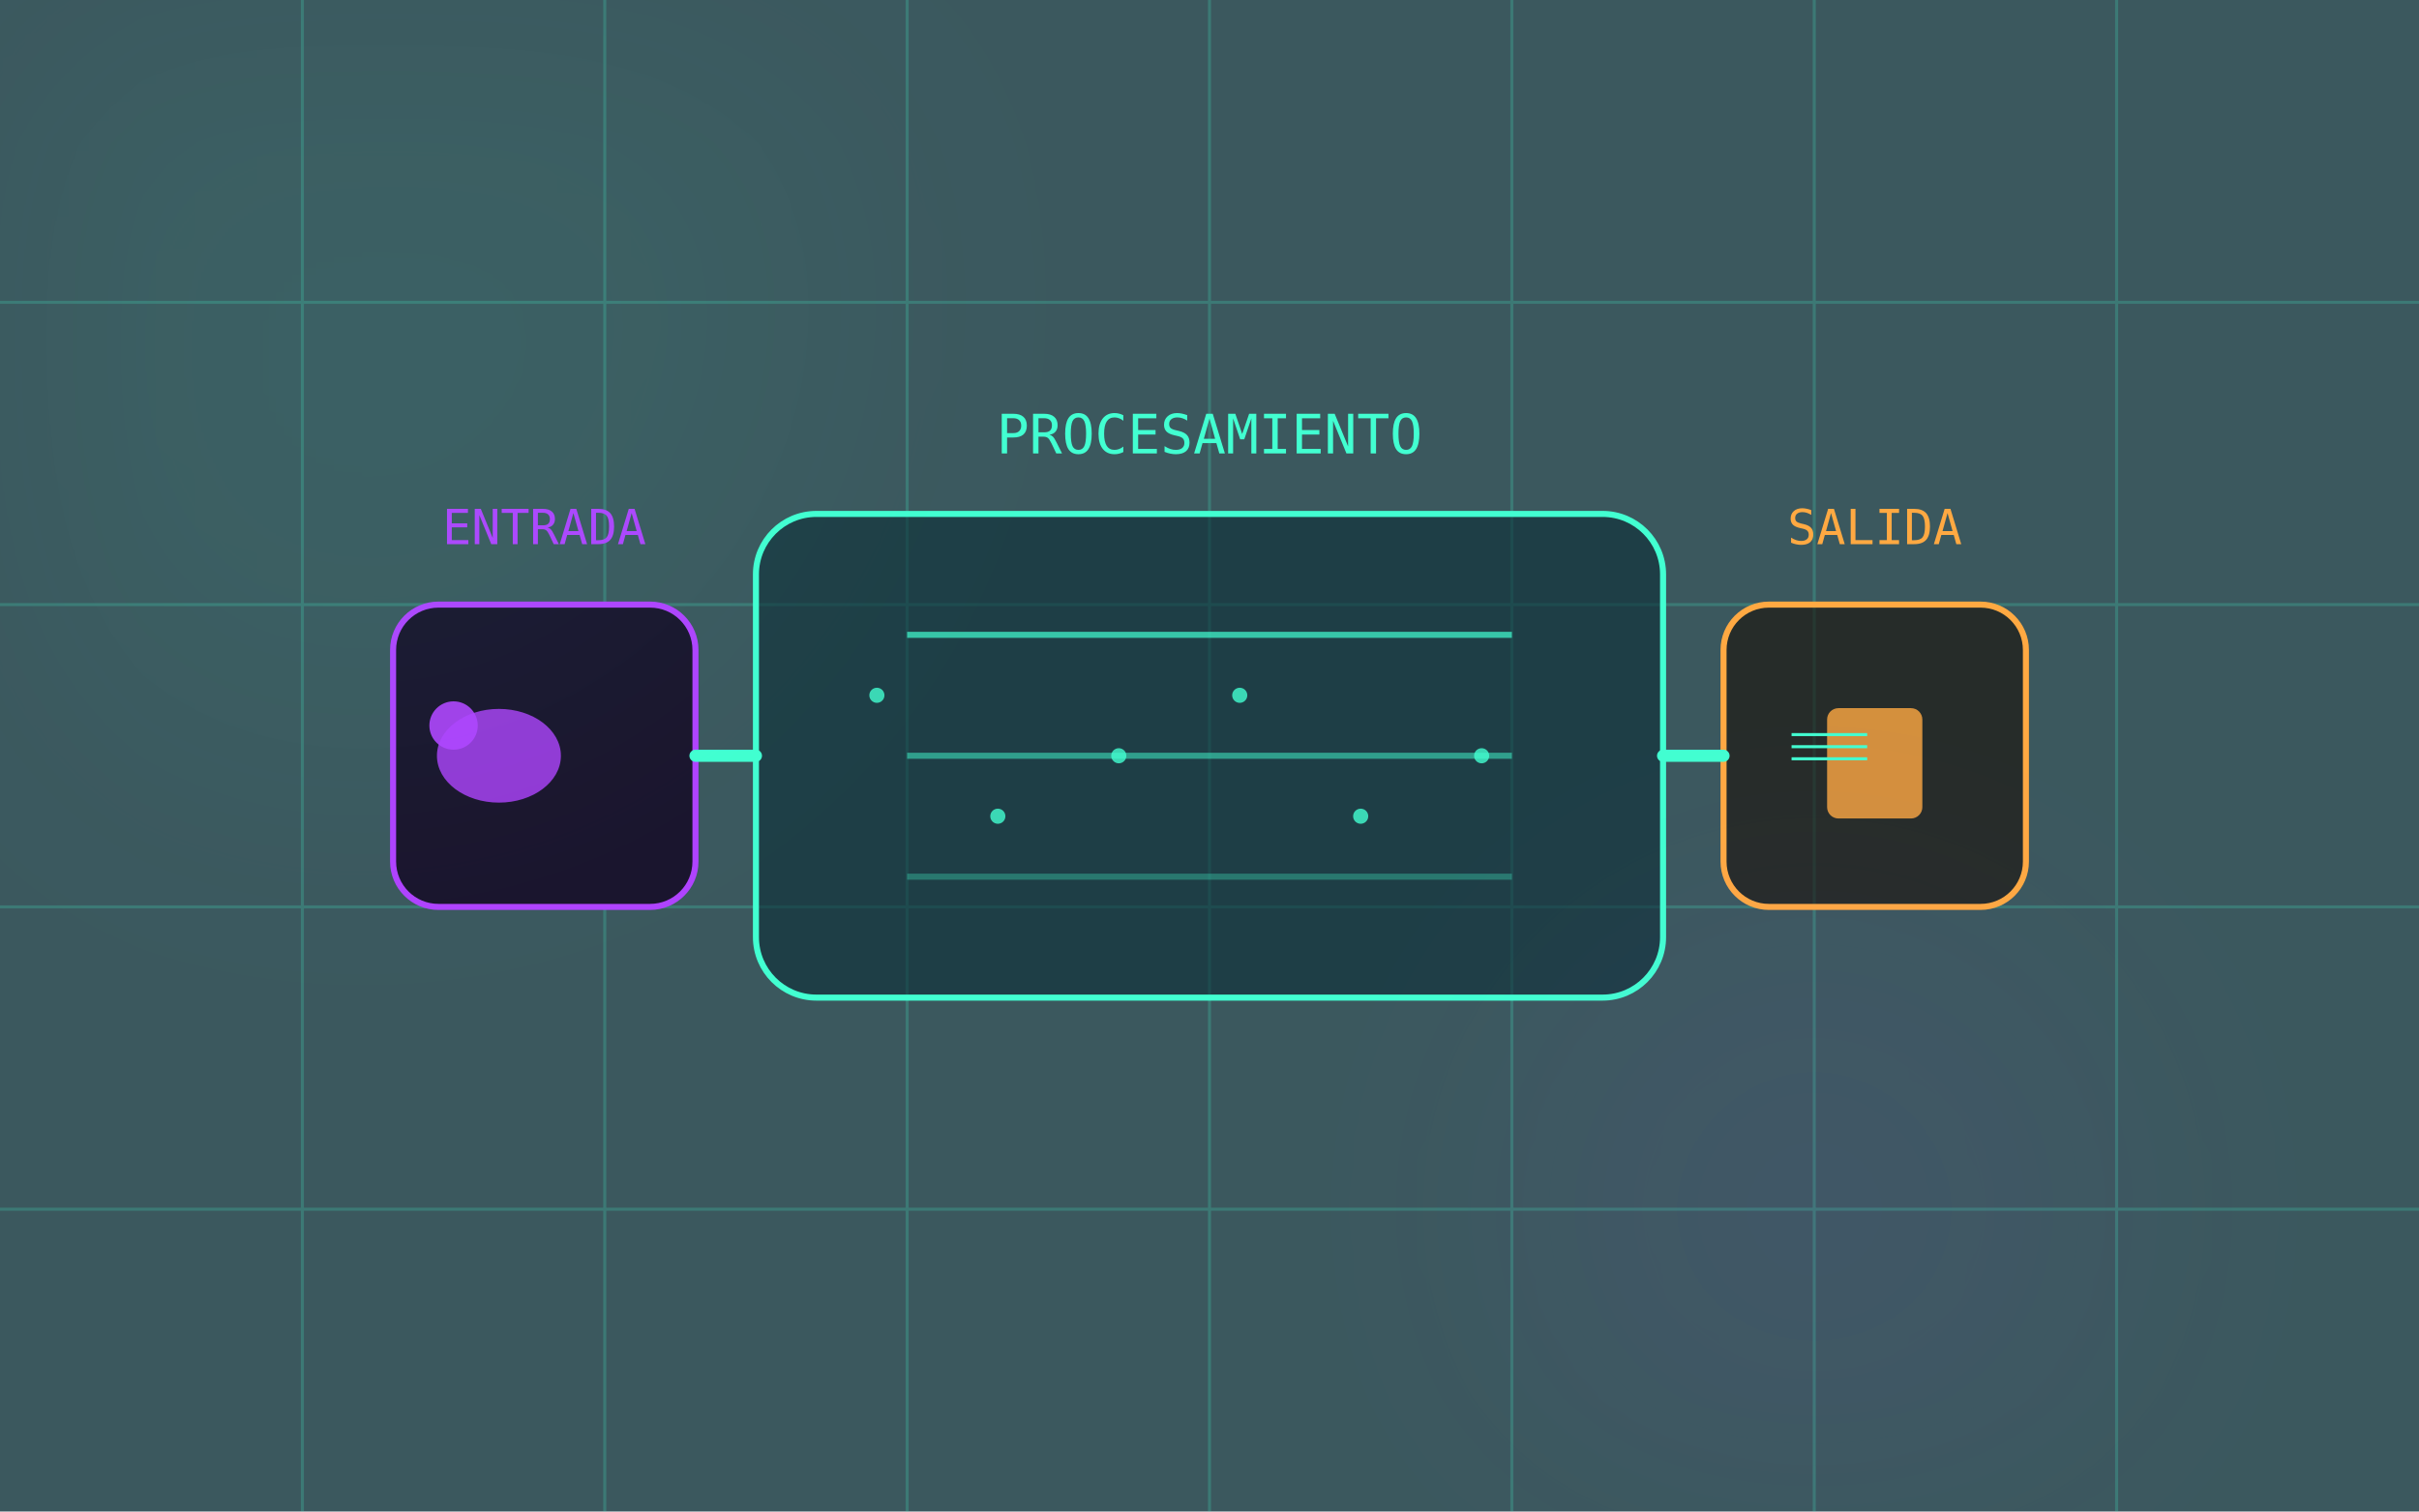
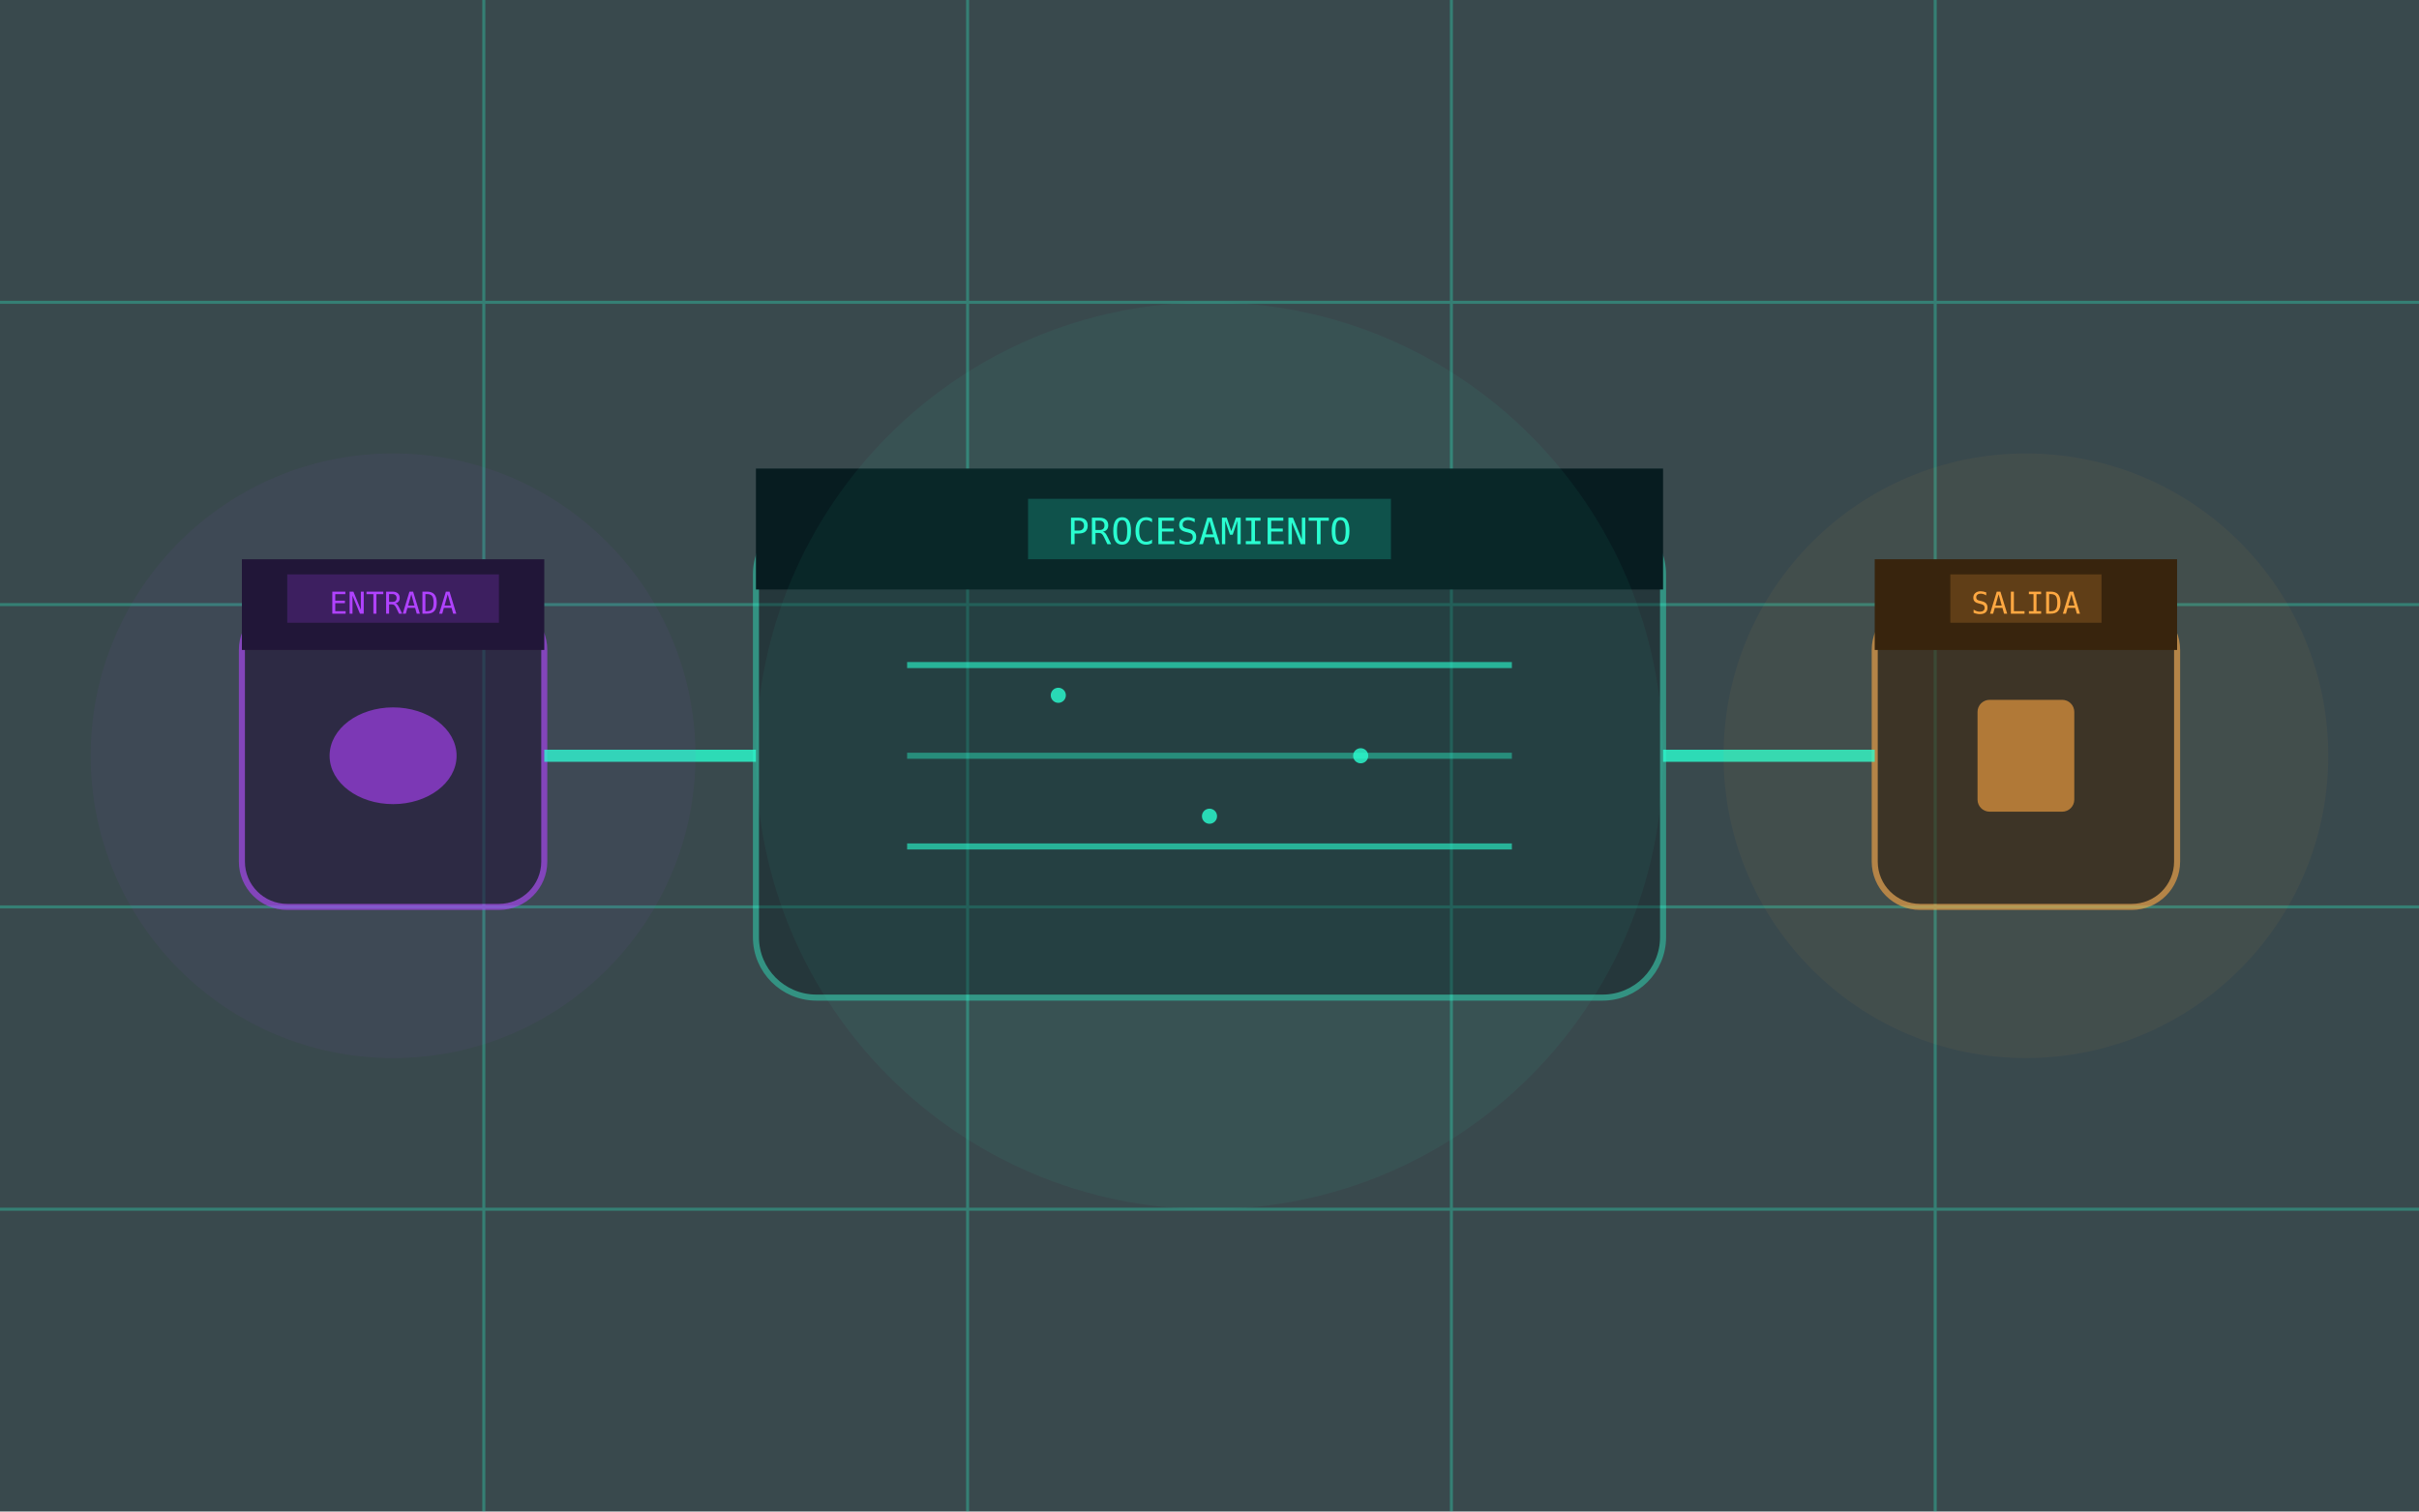
- <svg xmlns="http://www.w3.org/2000/svg" width="800" height="500" viewBox="0 0 800 500" fill="none">
-   <rect width="800" height="500" fill="#0A2E36" opacity="0.8" />
-   <g opacity="0.2">
-     <line x1="0" y1="100" x2="800" y2="100" stroke="#42FFD1" stroke-width="1" />
-     <line x1="0" y1="200" x2="800" y2="200" stroke="#42FFD1" stroke-width="1" />
-     <line x1="0" y1="300" x2="800" y2="300" stroke="#42FFD1" stroke-width="1" />
-     <line x1="0" y1="400" x2="800" y2="400" stroke="#42FFD1" stroke-width="1" />
-     <line x1="100" y1="0" x2="100" y2="500" stroke="#42FFD1" stroke-width="1" />
-     <line x1="200" y1="0" x2="200" y2="500" stroke="#42FFD1" stroke-width="1" />
-     <line x1="300" y1="0" x2="300" y2="500" stroke="#42FFD1" stroke-width="1" />
-     <line x1="400" y1="0" x2="400" y2="500" stroke="#42FFD1" stroke-width="1" />
-     <line x1="500" y1="0" x2="500" y2="500" stroke="#42FFD1" stroke-width="1" />
-     <line x1="600" y1="0" x2="600" y2="500" stroke="#42FFD1" stroke-width="1" />
-     <line x1="700" y1="0" x2="700" y2="500" stroke="#42FFD1" stroke-width="1" />
+ <svg xmlns="http://www.w3.org/2000/svg" viewBox="0 0 800 500">
+   <rect width="800" height="500" fill="#071C20" opacity="0.8" />
+   <g opacity="0.3">
+     <line x1="0" y1="100" x2="800" y2="100" stroke="#2AFFD1" stroke-width="1" />
+     <line x1="0" y1="200" x2="800" y2="200" stroke="#2AFFD1" stroke-width="1" />
+     <line x1="0" y1="300" x2="800" y2="300" stroke="#2AFFD1" stroke-width="1" />
+     <line x1="0" y1="400" x2="800" y2="400" stroke="#2AFFD1" stroke-width="1" />
+     <line x1="160" y1="0" x2="160" y2="500" stroke="#2AFFD1" stroke-width="1" />
+     <line x1="320" y1="0" x2="320" y2="500" stroke="#2AFFD1" stroke-width="1" />
+     <line x1="480" y1="0" x2="480" y2="500" stroke="#2AFFD1" stroke-width="1" />
+     <line x1="640" y1="0" x2="640" y2="500" stroke="#2AFFD1" stroke-width="1" />
  </g>
-   <g>
-     <rect x="130" y="200" width="100" height="100" rx="15" fill="#1A142D" stroke="#B042FF" stroke-width="2" />
-     <text x="180" y="180" fill="#B042FF" font-family="'Space Mono', monospace" font-size="16" text-anchor="middle">ENTRADA</text>
-   </g>
-   <g>
-     <rect x="250" y="170" width="300" height="160" rx="20" fill="rgba(10, 46, 54, 0.6)" stroke="#42FFD1" stroke-width="2" />
-     <text x="400" y="150" fill="#42FFD1" font-family="'Space Mono', monospace" font-size="18" text-anchor="middle">PROCESAMIENTO</text>
-     <line x1="300" y1="210" x2="500" y2="210" stroke="#42FFD1" stroke-width="2" opacity="0.7" />
-     <line x1="300" y1="250" x2="500" y2="250" stroke="#42FFD1" stroke-width="2" opacity="0.5" />
-     <line x1="300" y1="290" x2="500" y2="290" stroke="#42FFD1" stroke-width="2" opacity="0.3" />
-   </g>
-   <g>
-     <rect x="570" y="200" width="100" height="100" rx="15" fill="rgba(24, 15, 5, 0.6)" stroke="#FFA942" stroke-width="2" />
-     <text x="620" y="180" fill="#FFA942" font-family="'Space Mono', monospace" font-size="16" text-anchor="middle">SALIDA</text>
-   </g>
-   <line x1="230" y1="250" x2="250" y2="250" stroke="#42FFD1" stroke-width="4" stroke-linecap="round" />
-   <line x1="550" y1="250" x2="570" y2="250" stroke="#42FFD1" stroke-width="4" stroke-linecap="round" />
-   <g>
-     <ellipse cx="165" cy="250" rx="20" ry="15" fill="#B042FF" opacity="0.8" stroke="#B042FF" stroke-width="1" />
-     <circle cx="150" cy="240" r="7.5" fill="#B042FF" opacity="0.9" stroke="#B042FF" stroke-width="1" />
-   </g>
-   <g>
-     <rect x="605" y="235" width="30" height="35" rx="3" fill="#FFA942" opacity="0.8" stroke="#FFA942" stroke-width="1.5" />
-     <line x1="592.5" y1="243" x2="617.5" y2="243" stroke="#42FFD1" stroke-width="1" />
-     <line x1="592.5" y1="247" x2="617.5" y2="247" stroke="#42FFD1" stroke-width="1" />
-     <line x1="592.5" y1="251" x2="617.5" y2="251" stroke="#42FFD1" stroke-width="1" />
-   </g>
-   <circle cx="290" cy="230" r="2.5" fill="#42FFD1" opacity="0.8" />
-   <circle cx="330" cy="270" r="2.5" fill="#42FFD1" opacity="0.8" />
-   <circle cx="370" cy="250" r="2.5" fill="#42FFD1" opacity="0.8" />
-   <circle cx="410" cy="230" r="2.5" fill="#42FFD1" opacity="0.8" />
-   <circle cx="450" cy="270" r="2.5" fill="#42FFD1" opacity="0.8" />
-   <circle cx="490" cy="250" r="2.5" fill="#42FFD1" opacity="0.8" />
-   <circle cx="120" cy="100" r="150" fill="#42FFD1" opacity="0.05" filter="blur(50px)" />
-   <circle cx="600" cy="400" r="100" fill="#B042FF" opacity="0.05" filter="blur(40px)" />
+   <rect x="250" y="170" width="300" height="160" rx="20" ry="20" fill="#071C20" opacity="0.4" stroke="#2AFFD1" stroke-width="2" />
+   <rect x="250" y="155" width="300" height="40" fill="#071C20" opacity="1" />
+   <rect x="340" y="165" width="120" height="20" fill="#2AFFD1" opacity="0.2" />
+   <text x="400" y="180" font-family="monospace" font-size="12" fill="#2AFFD1" text-anchor="middle">PROCESAMIENTO</text>
+   <rect x="80" y="200" width="100" height="100" rx="15" ry="15" fill="#1A142E" opacity="0.6" stroke="#B042FF" stroke-width="2" />
+   <ellipse cx="130" cy="250" rx="20" ry="15" fill="#B042FF" opacity="0.6" stroke="#B042FF" stroke-width="2" />
+   <rect x="80" y="185" width="100" height="30" fill="#1A142E" opacity="1" />
+   <rect x="95" y="190" width="70" height="16" fill="#B042FF" opacity="0.2" />
+   <text x="130" y="203" font-family="monospace" font-size="10" fill="#B042FF" text-anchor="middle">ENTRADA</text>
+   <rect x="620" y="200" width="100" height="100" rx="15" ry="15" fill="#2E1D0A" opacity="0.6" stroke="#FFA842" stroke-width="2" />
+   <rect x="655" y="232.5" width="30" height="35" rx="3" ry="3" fill="#FFA842" opacity="0.6" stroke="#FFA842" stroke-width="2" />
+   <rect x="620" y="185" width="100" height="30" fill="#2E1D0A" opacity="1" />
+   <rect x="645" y="190" width="50" height="16" fill="#FFA842" opacity="0.2" />
+   <text x="670" y="203" font-family="monospace" font-size="10" fill="#FFA842" text-anchor="middle">SALIDA</text>
+   <line x1="180" y1="250" x2="250" y2="250" stroke="#2AFFD1" stroke-width="4" opacity="0.8" />
+   <line x1="550" y1="250" x2="620" y2="250" stroke="#2AFFD1" stroke-width="4" opacity="0.8" />
+   <line x1="300" y1="220" x2="500" y2="220" stroke="#2AFFD1" stroke-width="2" opacity="0.6" />
+   <line x1="300" y1="250" x2="500" y2="250" stroke="#2AFFD1" stroke-width="2" opacity="0.4" />
+   <line x1="300" y1="280" x2="500" y2="280" stroke="#2AFFD1" stroke-width="2" opacity="0.6" />
+   <circle cx="350" cy="230" r="2.5" fill="#2AFFD1" opacity="0.8" />
+   <circle cx="400" cy="270" r="2.5" fill="#2AFFD1" opacity="0.8" />
+   <circle cx="450" cy="250" r="2.5" fill="#2AFFD1" opacity="0.8" />
+   <circle cx="400" cy="250" r="150" fill="#2AFFD1" opacity="0.05" />
+   <circle cx="130" cy="250" r="100" fill="#B042FF" opacity="0.05" />
+   <circle cx="670" cy="250" r="100" fill="#FFA842" opacity="0.05" />
</svg>
